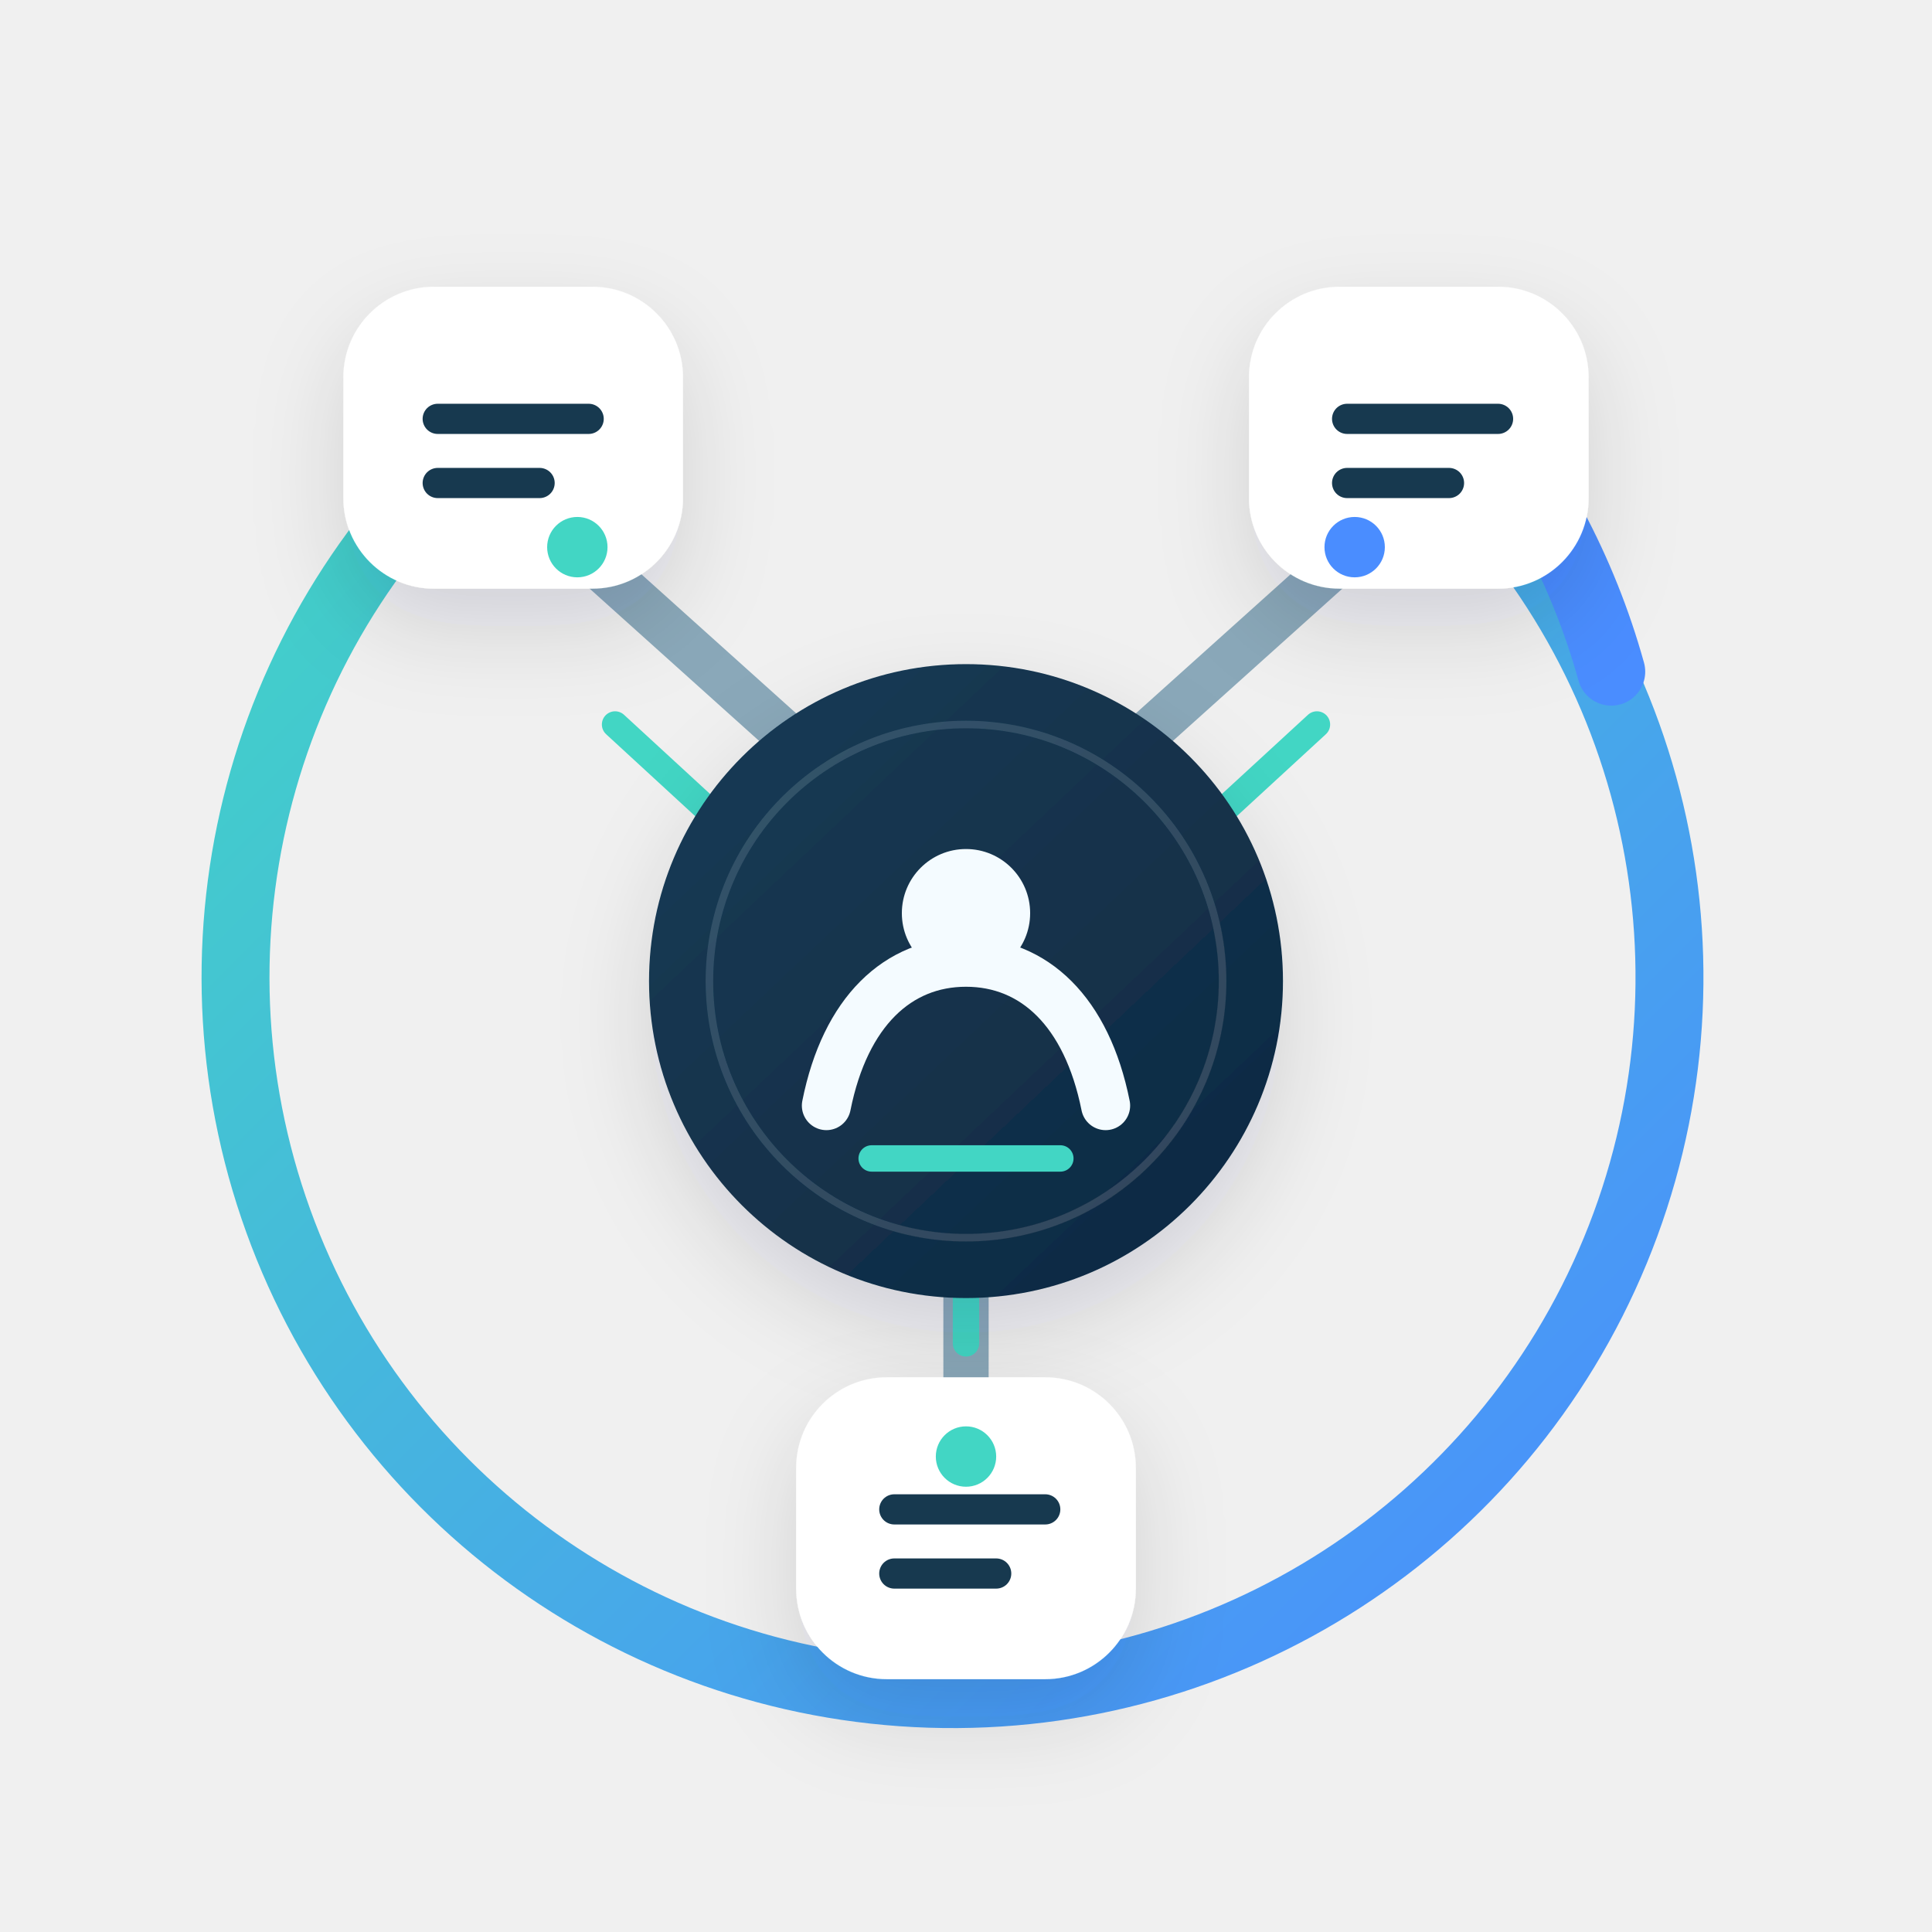
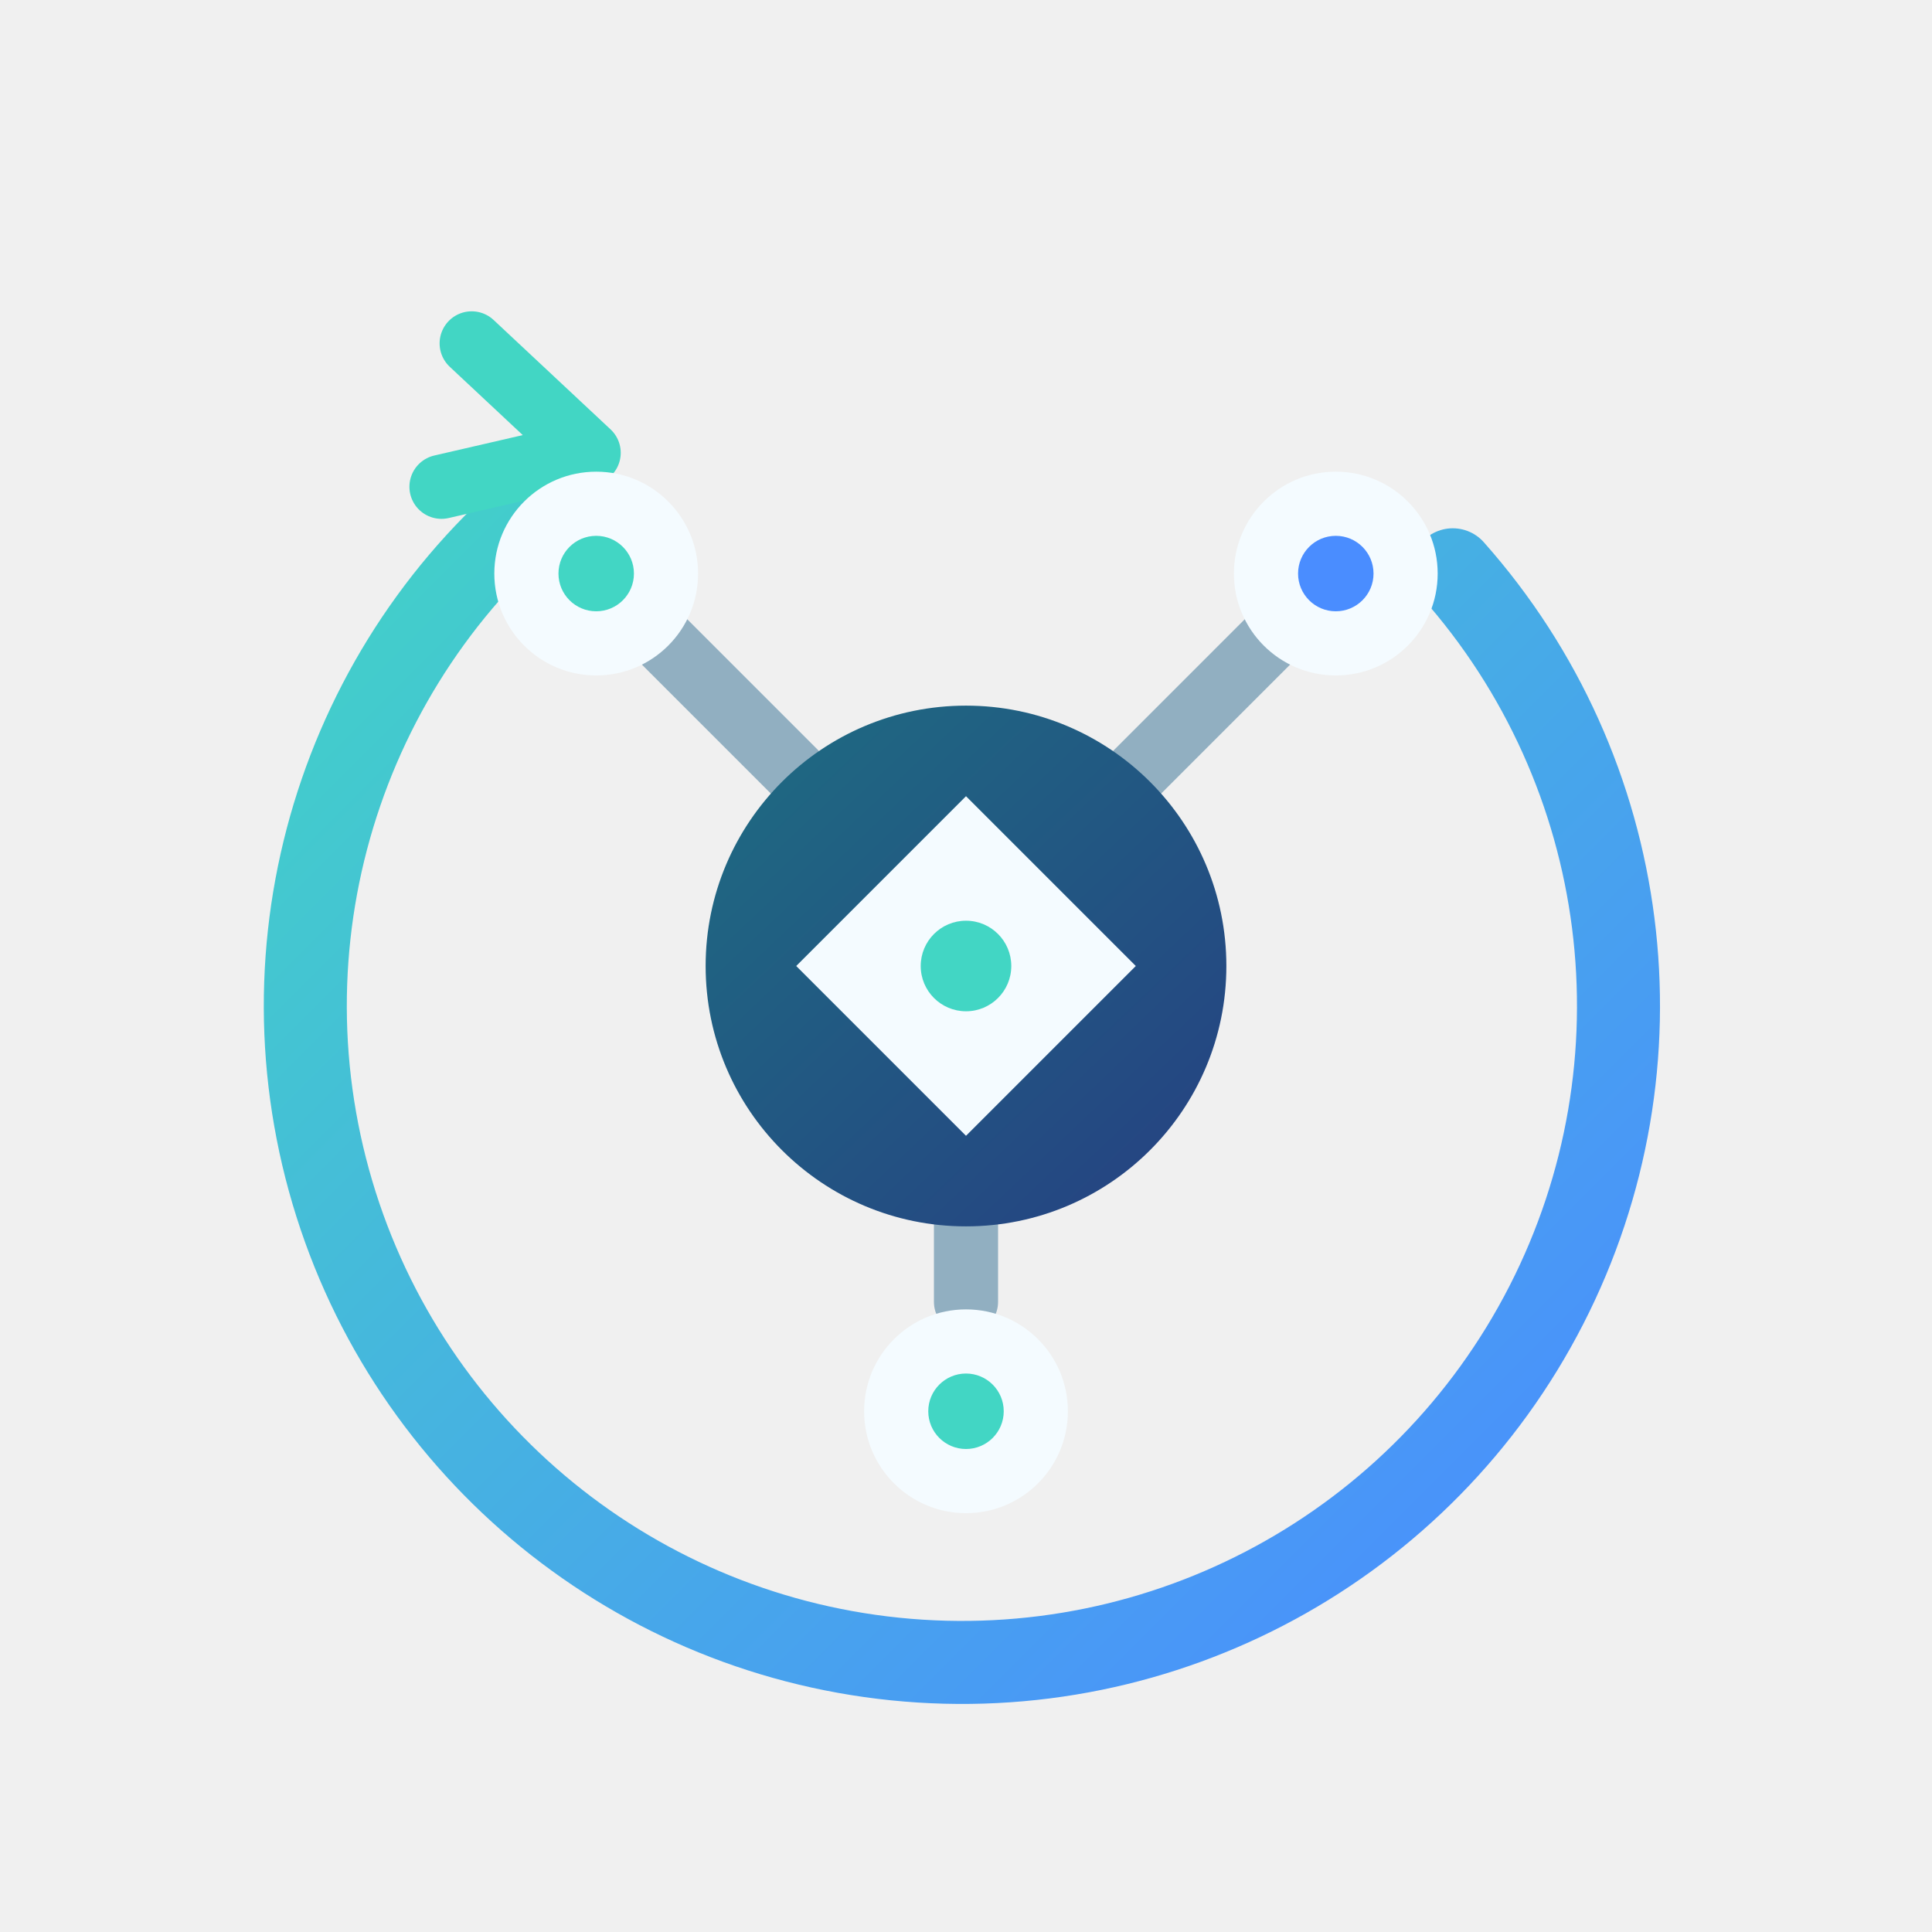
<svg xmlns="http://www.w3.org/2000/svg" viewBox="0 0 512 512" role="img" aria-labelledby="title description">
  <defs>
-     <linearGradient id="ring" x1="78" y1="78" x2="434" y2="434" gradientUnits="userSpaceOnUse">
+     <linearGradient id="orbit" x1="92" y1="92" x2="420" y2="420" gradientUnits="userSpaceOnUse">
      <stop stop-color="#42D6C4" />
      <stop offset="1" stop-color="#4A8DFF" />
    </linearGradient>
-     <linearGradient id="hub" x1="186" y1="178" x2="326" y2="326" gradientUnits="userSpaceOnUse">
-       <stop stop-color="#153B55" />
-       <stop offset="1" stop-color="#102A43" />
+     <linearGradient id="core" x1="190" y1="184" x2="326" y2="328" gradientUnits="userSpaceOnUse">
+       <stop stop-color="#1E6D82" />
+       <stop offset="1" stop-color="#263F82" />
    </linearGradient>
-     <filter id="shadow" x="-30%" y="-30%" width="160%" height="170%" color-interpolation-filters="sRGB">
-       <feDropShadow dx="0" dy="10" stdDeviation="12" flood-color="#0B2338" flood-opacity=".13" />
-     </filter>
  </defs>
-   <path d="M382 120a190 190 0 1 1-250-8" fill="none" stroke="url(#ring)" stroke-width="18" stroke-linecap="round" />
-   <path d="m104 92 37 4-14 34" fill="none" stroke="#42D6C4" stroke-width="15" stroke-linecap="round" stroke-linejoin="round" />
-   <path d="M388 105a190 190 0 0 1 39 73" fill="none" stroke="#4A8DFF" stroke-width="18" stroke-linecap="round" />
-   <path d="M222 207 153 145M290 207l69-62M256 321v66" fill="none" stroke="#8AA8B9" stroke-width="12" stroke-linecap="round" />
-   <path d="M213 238 163 192M299 238l50-46M256 316v40" fill="none" stroke="#42D6C4" stroke-width="7" stroke-linecap="round" />
-   <g filter="url(#shadow)">
-     <circle cx="256" cy="260" r="84" fill="url(#hub)" />
-     <circle cx="256" cy="260" r="68" fill="none" stroke="#FFFFFF" stroke-opacity=".13" stroke-width="2" />
-   </g>
-   <circle cx="256" cy="242" r="17" fill="#F4FBFF" />
-   <path d="M219 293c5-25 19-38 37-38s32 13 37 38" fill="none" stroke="#F4FBFF" stroke-width="13" stroke-linecap="round" />
-   <path d="M231 307h50" stroke="#42D6C4" stroke-width="7" stroke-linecap="round" />
-   <g filter="url(#shadow)">
-     <rect x="91" y="76" width="90" height="80" rx="24" fill="#FFFFFF" />
-     <rect x="331" y="76" width="90" height="80" rx="24" fill="#FFFFFF" />
-     <rect x="211" y="365" width="90" height="80" rx="24" fill="#FFFFFF" />
-   </g>
-   <g fill="none" stroke="#17394F" stroke-width="8" stroke-linecap="round" stroke-linejoin="round">
-     <path d="M116 111h40M116 128h27" />
-     <path d="M357 111h40M357 128h27" />
-     <path d="M237 400h40M237 417h27" />
-   </g>
-   <circle cx="153" cy="145" r="8" fill="#42D6C4" />
-   <circle cx="359" cy="145" r="8" fill="#4A8DFF" />
-   <circle cx="256" cy="386" r="8" fill="#42D6C4" />
+   <path d="M385 151a174 174 0 1 1-234-24" fill="none" stroke="url(#orbit)" stroke-width="22" stroke-linecap="round" />
+   <path d="m125 91 31 29-39 9" fill="none" stroke="#42D6C4" stroke-width="17" stroke-linecap="round" stroke-linejoin="round" />
+   <path d="m172 166 57 57m111-57-57 57m-27 122v-79" fill="none" stroke="#91AFC1" stroke-width="17" stroke-linecap="round" />
+   <circle cx="256" cy="256" r="69" fill="url(#core)" />
+   <path d="m256 211 45 45-45 45-45-45z" fill="#F4FBFF" />
+   <circle cx="256" cy="256" r="12" fill="#42D6C4" />
+   <circle cx="158" cy="152" r="27" fill="#F4FBFF" />
+   <circle cx="354" cy="152" r="27" fill="#F4FBFF" />
+   <circle cx="256" cy="374" r="27" fill="#F4FBFF" />
+   <circle cx="158" cy="152" r="10" fill="#42D6C4" />
+   <circle cx="354" cy="152" r="10" fill="#4A8DFF" />
+   <circle cx="256" cy="374" r="10" fill="#42D6C4" />
</svg>
